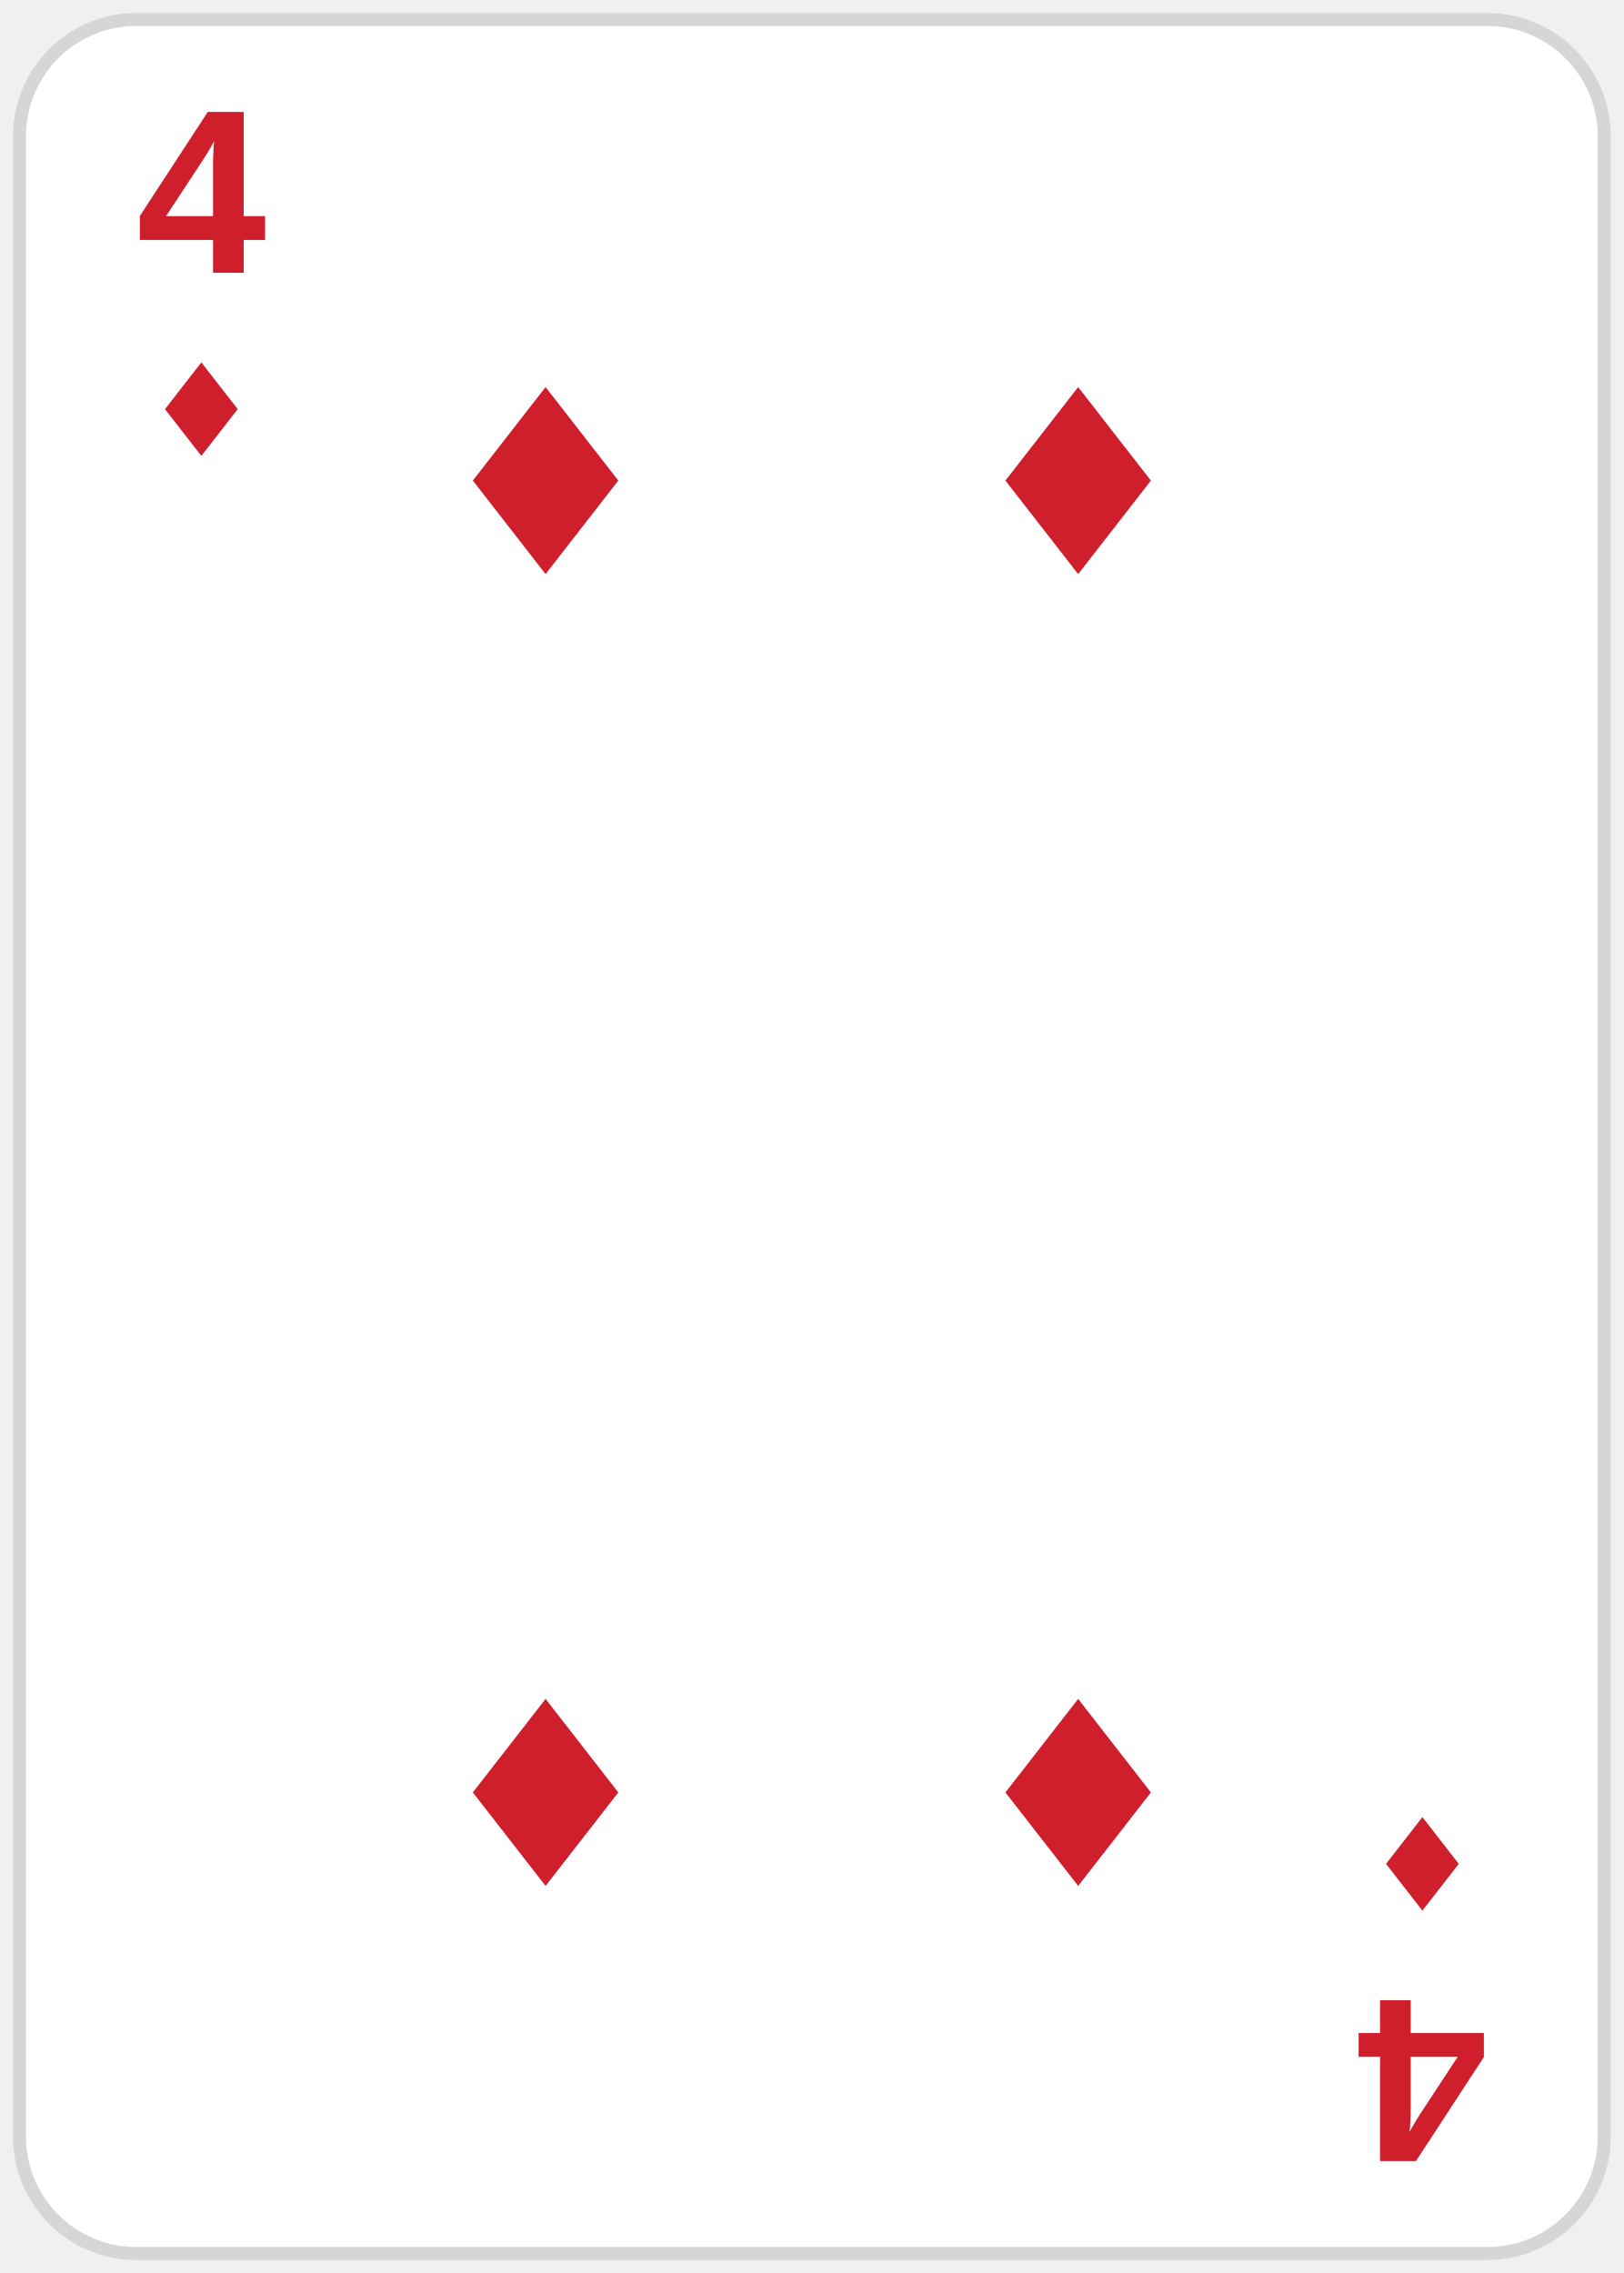
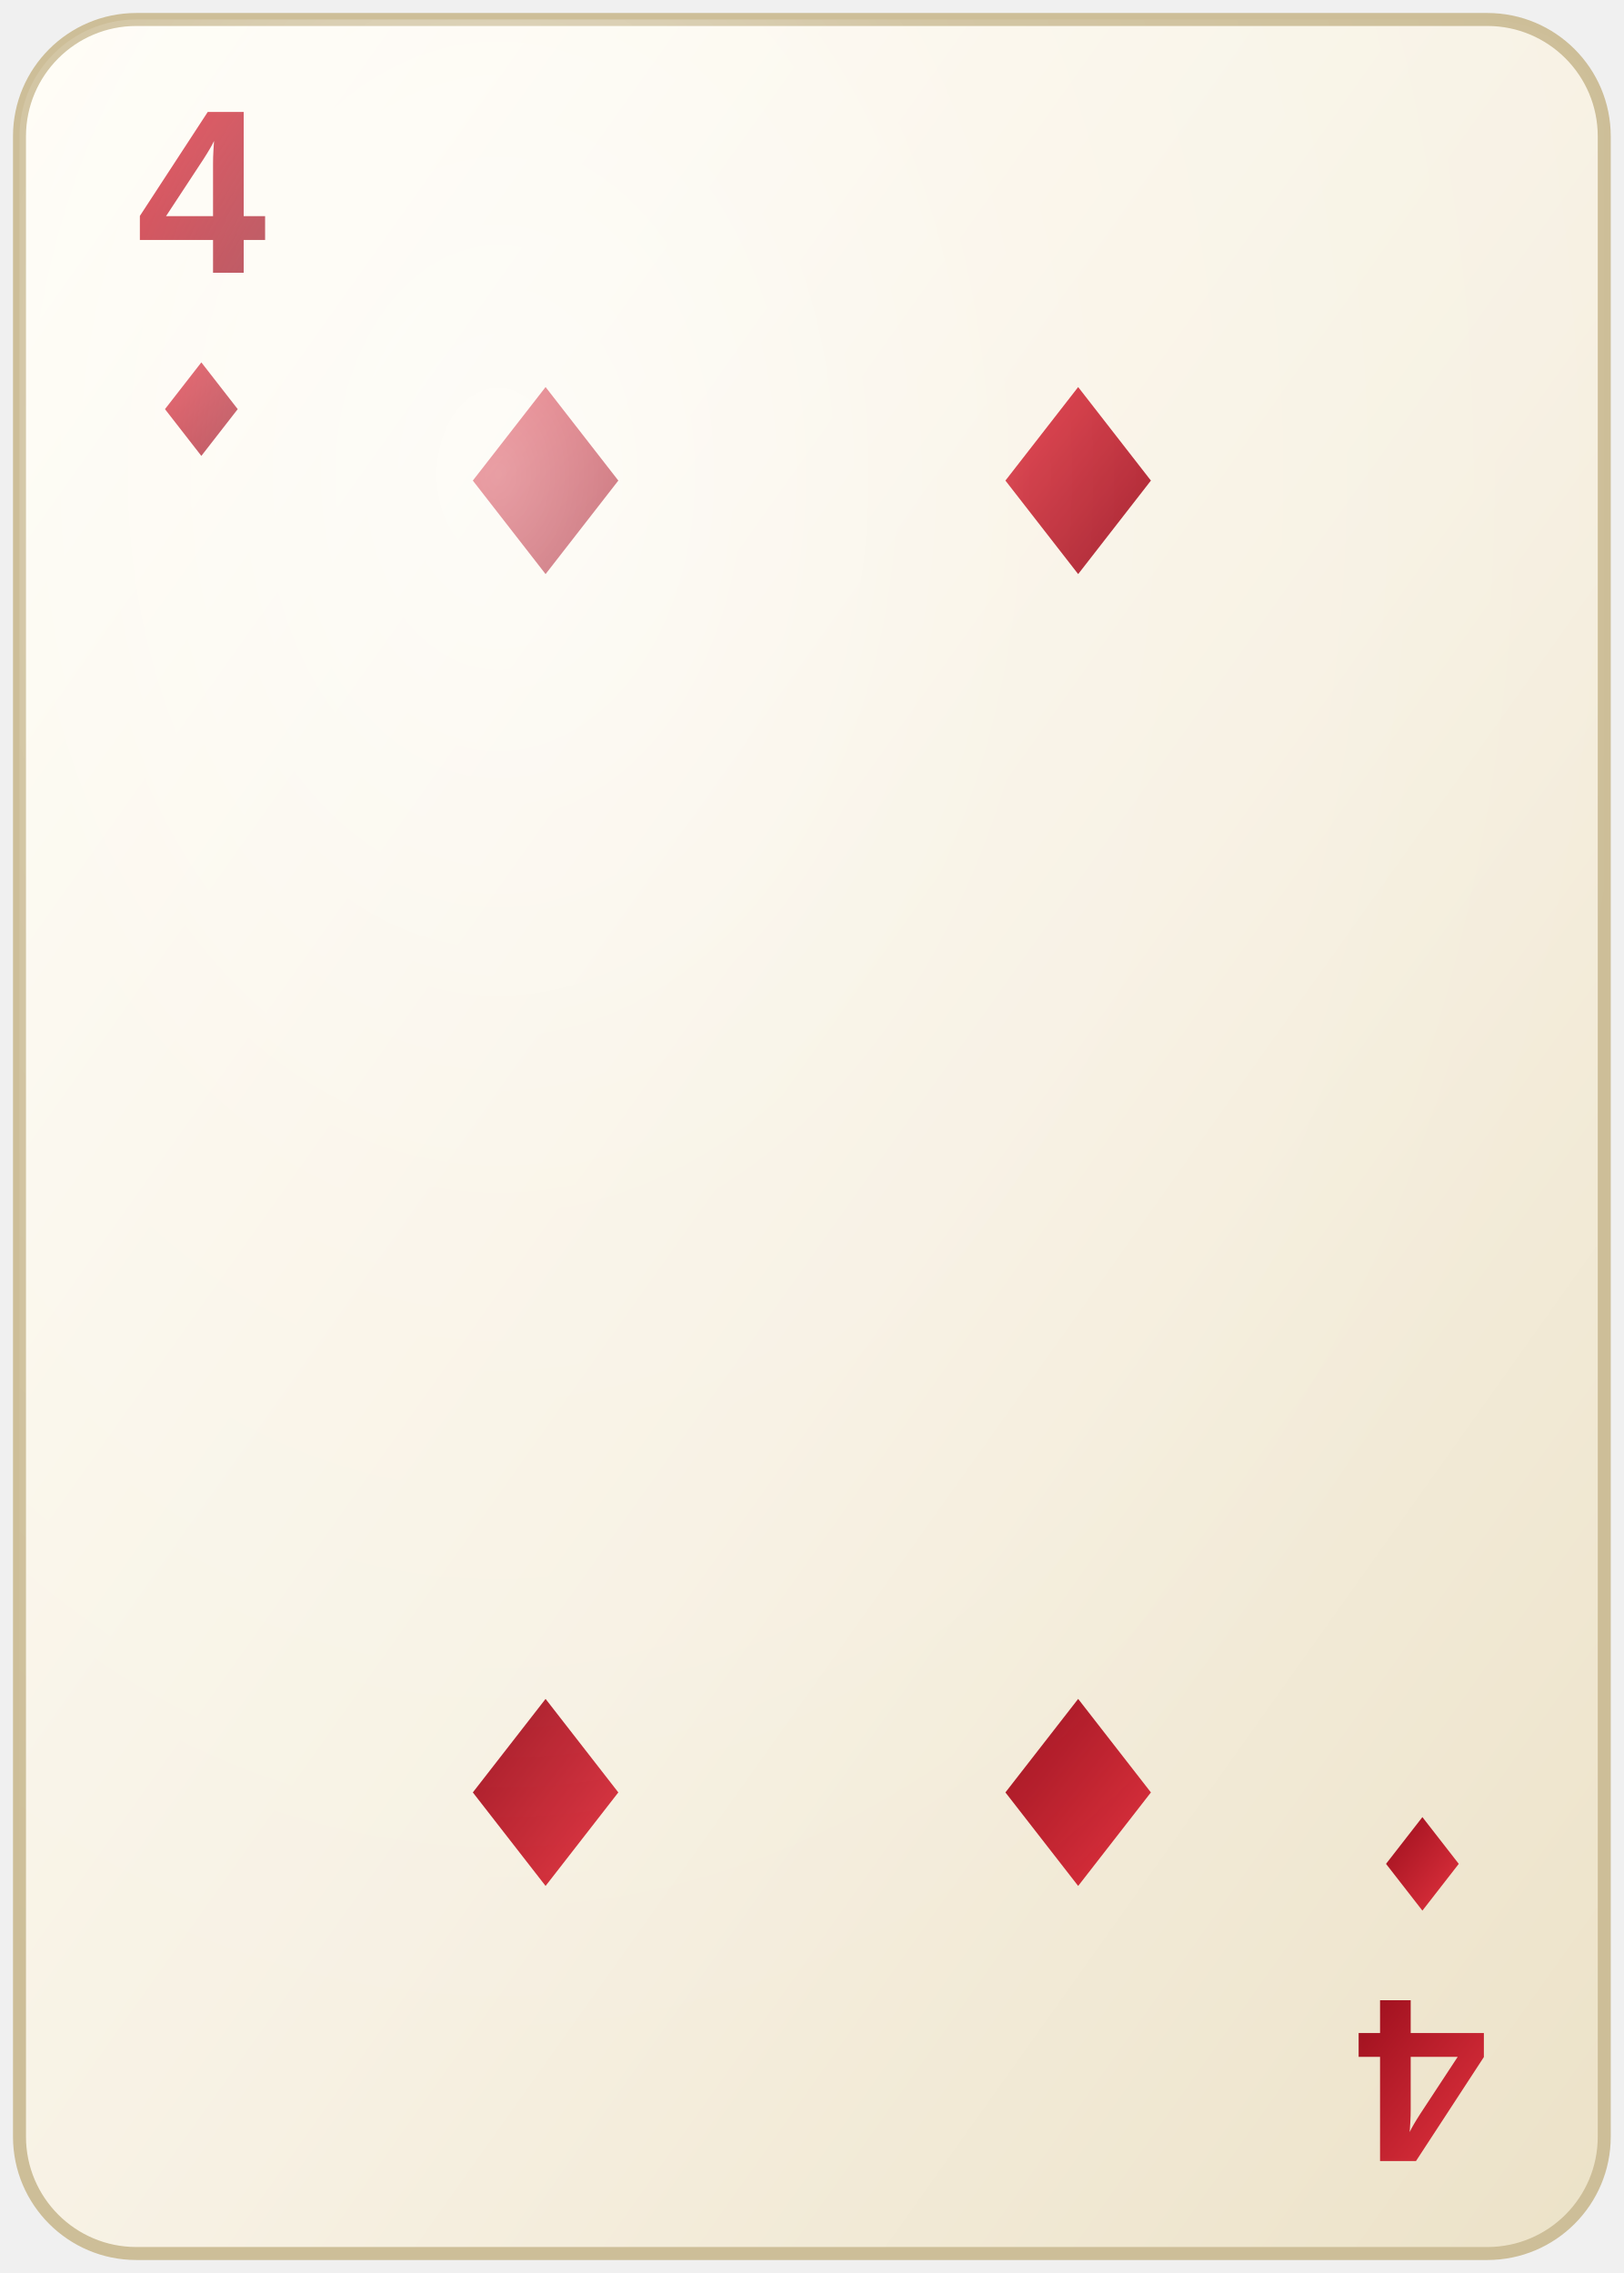
<svg xmlns="http://www.w3.org/2000/svg" viewBox="0 0 250 350" width="250" height="350">
-   <rect x="3" y="3" width="244" height="344" rx="18" fill="#ffffff" stroke="#d6d6d6" stroke-width="2" />
+   <defs>
+     <linearGradient id="faceGrad" x1="0%" y1="0%" x2="100%" y2="100%">
+       <stop offset="0%" stop-color="#fffdf6" />
+       <stop offset="55%" stop-color="#f7f1e3" />
+       <stop offset="100%" stop-color="#ece2c8" />
+     </linearGradient>
+     <radialGradient id="sheenGrad" cx="30%" cy="20%" r="75%">
+       <stop offset="0%" stop-color="#ffffff" stop-opacity="0.55" />
+       <stop offset="45%" stop-color="#ffffff" stop-opacity="0.12" />
+       <stop offset="100%" stop-color="#ffffff" stop-opacity="0" />
+     </radialGradient>
+     <linearGradient id="redInk" x1="0%" y1="0%" x2="100%" y2="100%">
+       <stop offset="0%" stop-color="#e2333f" />
+       <stop offset="100%" stop-color="#9c0f1d" />
+     </linearGradient>
+     <linearGradient id="blackInk" x1="0%" y1="0%" x2="100%" y2="100%">
+       <stop offset="0%" stop-color="#3c3c3c" />
+       <stop offset="100%" stop-color="#050505" />
+     </linearGradient>
+   </defs>
+   <rect x="3" y="3" width="244" height="344" rx="18" fill="url(#faceGrad)" stroke="#cdbe98" stroke-width="2" />
  <g transform="translate(31,42)">
-     <text x="0" y="0" text-anchor="middle" font-family="Arial, sans-serif" font-weight="700" font-size="36" fill="#cf1f2d">4</text>
-     <g transform="translate(0,21) scale(0.8)" fill="#cf1f2d">
+     <text x="0" y="0" text-anchor="middle" font-family="Arial, sans-serif" font-weight="700" font-size="36" fill="url(#redInk)">4</text>
+     <g transform="translate(0,21) scale(0.8)" fill="url(#redInk)">
      <path d="M0 -9 L 7 0 L 0 9 L -7 0 Z" />
    </g>
  </g>
  <g transform="translate(219,308) rotate(180)">
-     <text x="0" y="0" text-anchor="middle" font-family="Arial, sans-serif" font-weight="700" font-size="36" fill="#cf1f2d">4</text>
-     <g transform="translate(0,21) scale(0.8)" fill="#cf1f2d">
+     <text x="0" y="0" text-anchor="middle" font-family="Arial, sans-serif" font-weight="700" font-size="36" fill="url(#redInk)">4</text>
+     <g transform="translate(0,21) scale(0.8)" fill="url(#redInk)">
      <path d="M0 -9 L 7 0 L 0 9 L -7 0 Z" />
    </g>
  </g>
-   <g transform="translate(84.0,74.0) scale(1.6)" fill="#cf1f2d">
+   <g transform="translate(84.0,74.0) scale(1.6)" fill="url(#redInk)">
    <path d="M0 -9 L 7 0 L 0 9 L -7 0 Z" />
  </g>
-   <g transform="translate(166.0,74.0) scale(1.6)" fill="#cf1f2d">
+   <g transform="translate(166.0,74.0) scale(1.6)" fill="url(#redInk)">
    <path d="M0 -9 L 7 0 L 0 9 L -7 0 Z" />
  </g>
-   <g transform="translate(84.0,276.0) scale(1.6) rotate(180)" fill="#cf1f2d">
+   <g transform="translate(84.0,276.0) scale(1.6) rotate(180)" fill="url(#redInk)">
    <path d="M0 -9 L 7 0 L 0 9 L -7 0 Z" />
  </g>
-   <g transform="translate(166.0,276.0) scale(1.6) rotate(180)" fill="#cf1f2d">
+   <g transform="translate(166.0,276.0) scale(1.6) rotate(180)" fill="url(#redInk)">
    <path d="M0 -9 L 7 0 L 0 9 L -7 0 Z" />
  </g>
+   <rect x="3" y="3" width="244" height="344" rx="18" fill="url(#sheenGrad)" />
</svg>
